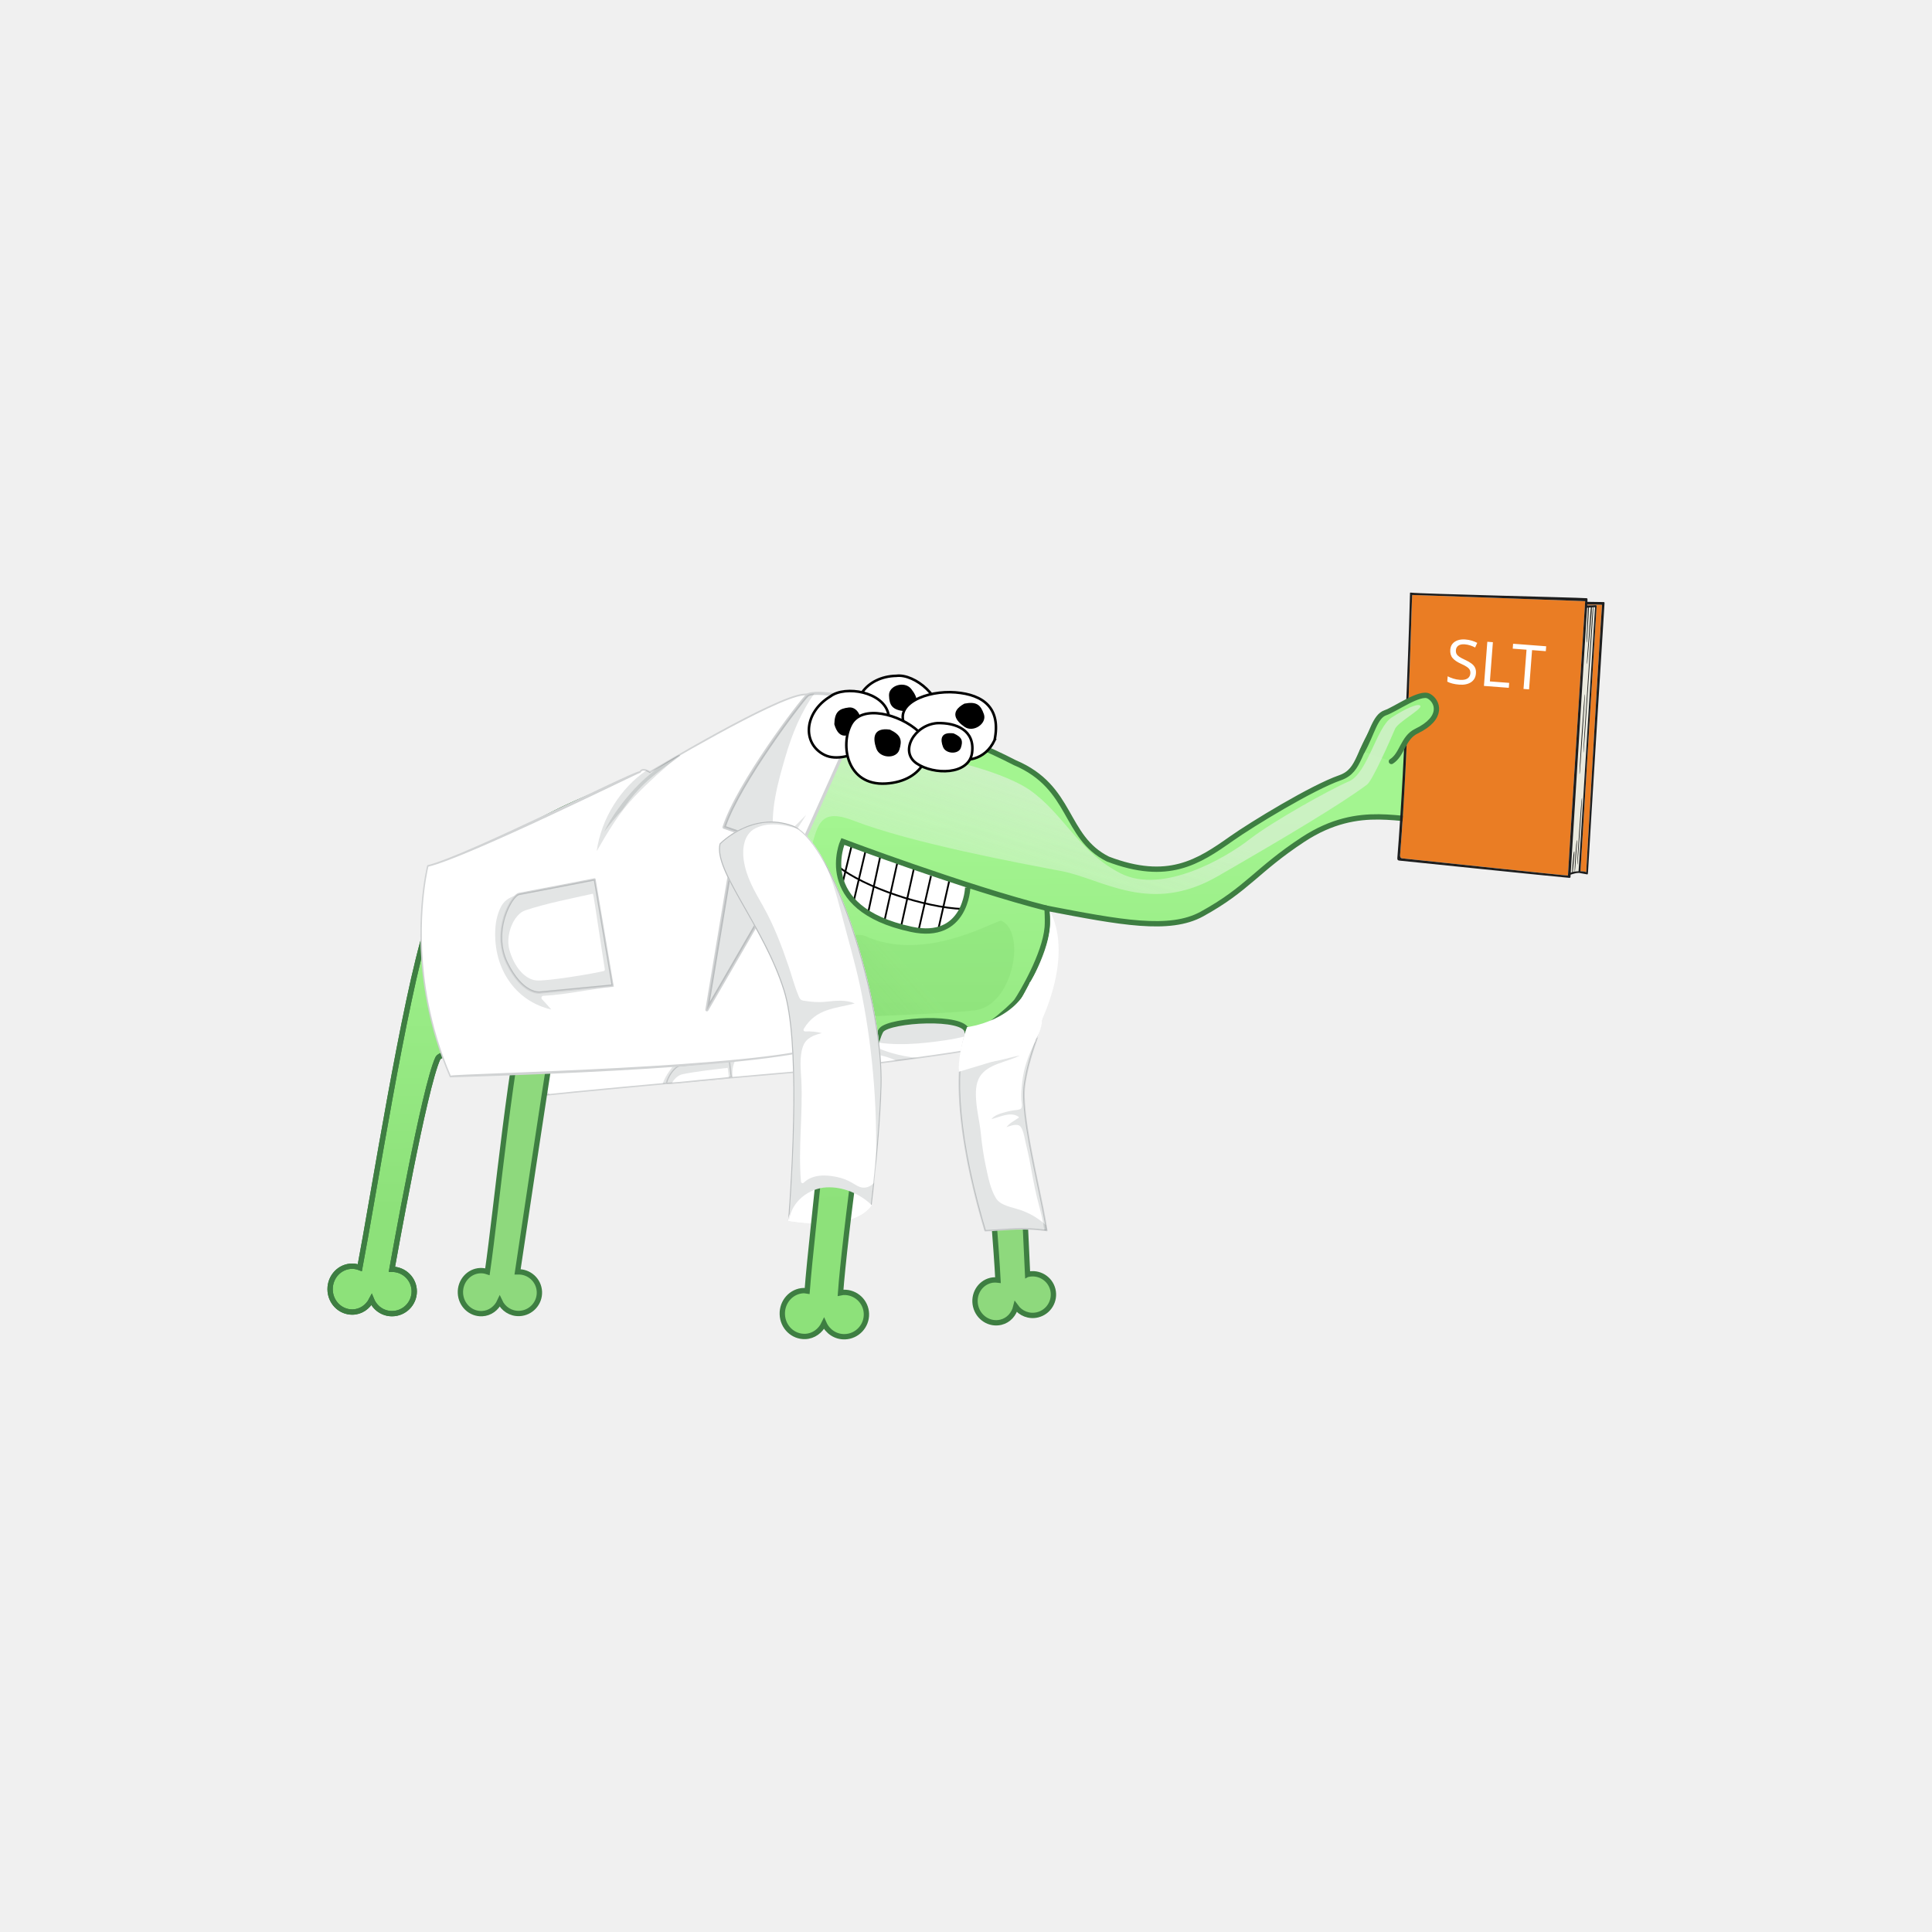
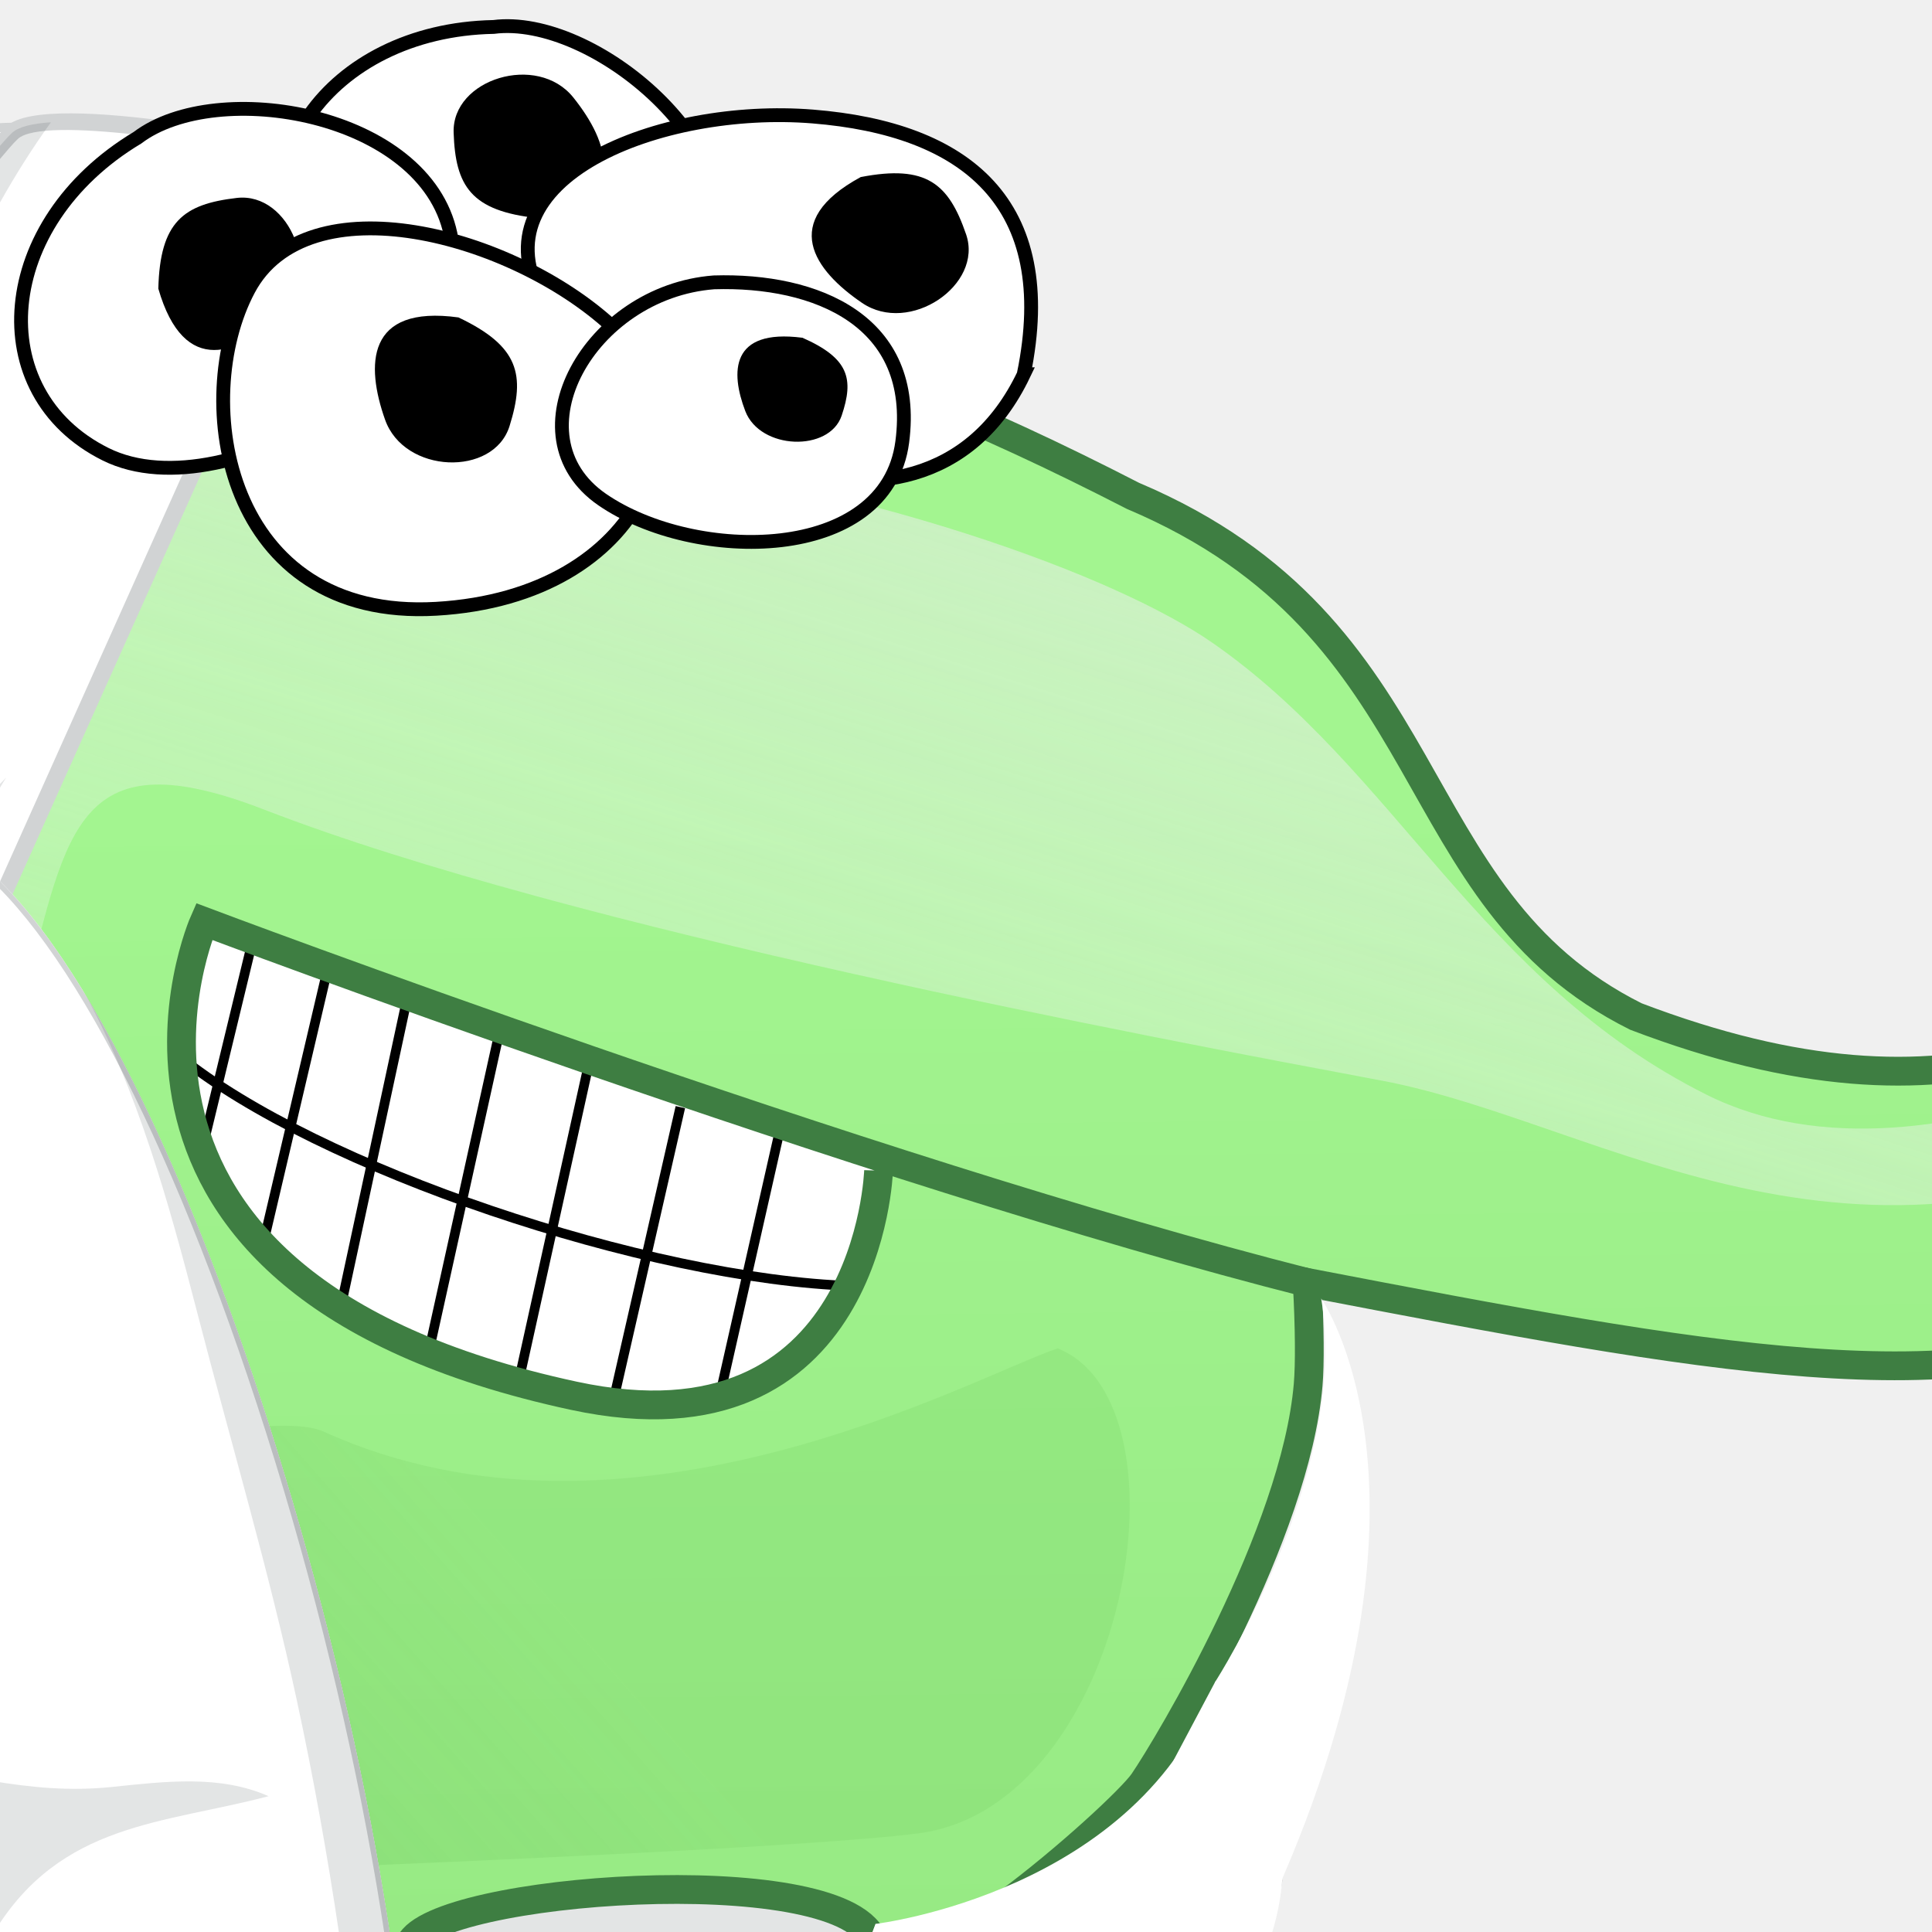
- <svg xmlns="http://www.w3.org/2000/svg" viewBox="0 0 1080 1080">
+ <svg xmlns="http://www.w3.org/2000/svg" viewBox="450 375 200 200">
  <defs>
    <style>
            .cls-1 {
            fill: #8ed97d;
            stroke-width: 2.98px;
            }

            .cls-1, .cls-2, .cls-3, .cls-4, .cls-5, .cls-6, .cls-7, .cls-8, .cls-9, .cls-10 {
            fill-rule: evenodd;
            }

            .cls-1, .cls-7, .cls-8, .cls-11 {
            stroke: #3e7e42;
            }

            .cls-12, .cls-2, .cls-13, .cls-9 {
            fill: #fff;
            }

            .cls-14 {
            fill: #eaeadf;
            }

            .cls-15, .cls-3, .cls-6 {
            isolation: isolate;
            }

            .cls-3 {
            fill: url(#linear-gradient-3);
            opacity: .85;
            }

            .cls-4 {
            fill: #54de61;
            }

            .cls-5 {
            fill: #86d973;
            }

            .cls-6 {
            fill: url(#linear-gradient-2);
            opacity: .53;
            }

            .cls-7 {
            fill: #9af286;
            stroke-linecap: round;
            }

            .cls-7, .cls-8, .cls-11 {
            stroke-width: 2.98px;
            }

            .cls-16 {
            fill: #ea7d24;
            }

            .cls-8 {
            fill: url(#linear-gradient);
            }

            .cls-11, .cls-17 {
            fill: none;
            }

            .cls-18 {
            mix-blend-mode: multiply;
            opacity: .6;
            }

            .cls-18, .cls-19 {
            fill: #d1d3d4;
            }

            .cls-17, .cls-9 {
            stroke: #000;
            }

            .cls-20 {
            fill: #1e1e1e;
            }

            .cls-13 {
            font-family: MonsalGothic-Heavy, MonsalGothic-Heavy;
            font-size: 34.66px;
            }

            .cls-9 {
            stroke-width: 1.43px;
            }

            .cls-21 {
            fill: #e9e9ea;
            }
        </style>
    <linearGradient id="linear-gradient" x1="503.28" y1="408.1" x2="501.16" y2="624.66" gradientTransform="translate(0 1082) scale(1 -1)" gradientUnits="userSpaceOnUse">
      <stop offset="0" stop-color="#8de17a" />
      <stop offset="1" stop-color="#a3f590" />
    </linearGradient>
    <linearGradient id="linear-gradient-2" x1="368.25" y1="490.51" x2="472.51" y2="582.3" gradientTransform="translate(0 1082) scale(1 -1)" gradientUnits="userSpaceOnUse">
      <stop offset="0" stop-color="#71bc60" />
      <stop offset="1" stop-color="#77ce64" stop-opacity=".42" />
    </linearGradient>
    <linearGradient id="linear-gradient-3" x1="530.87" y1="660.77" x2="499.54" y2="561.28" gradientTransform="translate(0 1082) scale(1 -1)" gradientUnits="userSpaceOnUse">
      <stop offset="0" stop-color="#d2f1cb" />
      <stop offset="1" stop-color="#cdf9c3" stop-opacity=".42" />
    </linearGradient>
  </defs>
  <g class="cls-15">
    <g id="Layer_1" data-name="Layer 1">
      <g>
        <path class="cls-12" d="M440.55,682.4s35.84,6.9,46.74-8.73l-.92-6.57s-7.53-1.47-7.72-1.6-10.15-3.06-10.91-3.38-6.26-.89-7.85-1.02-3.7-.51-5.36,.32-4.47,1.66-5.17,2.17-3.32,3-3.32,3l-4.02,10.09-1.46,5.73Z" />
        <g>
          <g>
            <g>
              <path class="cls-12" d="M569.1,563.59c-.45,1.14-.81,15.46-11.5,19.94-10.7,4.48-96.47,14.36-96.47,14.36,0,0-114.05,9.7-159.26,14.58,0,0-9.27-8.1-9.19-19.47l89.94-8.11,122.15-12.63,64.33-8.67Z" />
              <path class="cls-19" d="M292.29,592.95c.02-.18,.17-.32,.35-.34l89.95-8.11,122.14-12.63,64.32-8.67c.13-.02,.27,.04,.36,.15,.08,.1,.1,.25,.06,.38-.05,.12-.12,.62-.2,1.16-.53,3.73-2.16,15.08-11.52,19-10.63,4.45-93.07,13.98-96.58,14.38-1.15,.1-114.57,9.75-159.26,14.58-.1,.01-.21-.02-.3-.09-.09-.08-9.4-8.35-9.33-19.76,0-.01,0-.03,0-.04Zm276.32-28.91l-63.79,8.6-122.16,12.63-89.6,8.08c.11,10.16,7.86,17.71,8.94,18.71,44.81-4.83,157.96-14.46,159.1-14.56,.85-.1,85.83-9.92,96.35-14.33,8.96-3.75,10.53-14.78,11.05-18.4,.04-.3,.08-.54,.11-.73Z" />
            </g>
            <path class="cls-18" d="M307.28,611.89c-2.34-2.62-4.11-5.92-4.33-8.67-.12-1.41-.19-3.09,1.46-3.58,4.04-1.19,8.46-1.59,12.62-2.24,10.98-1.71,21.99-2.85,33.05-3.92,9.32-.9,18.66-2.4,28.04-1.76,.49,.04,.86,.63,.54,1.06-3.18,4.21-6.61,8.16-8.23,13.08,13.38-1.21,26.83-2.41,39.11-3.5-.43-4.22,.2-8.84,2.83-11.01,.8-.66,2.04-.66,3.01-.83,2.77-.49,5.54-.97,8.34-1.31,5.54-.67,11.11-1.09,16.68-1.45,12.24-.8,24.23-1.89,36.44-.13,7.97,1.15,16.79,1.56,24.08,5.33,3.84-.5,7.75-1.03,11.65-1.56-9.73-1.1-19.25-3.65-27.65-8.36-.72-.41-.11-1.38,.59-1.22,14.25,3.23,29.5,1.71,43.8-.43,13.8-2.07,26.87-6.79,39.04-13.5,.45-2.27,.59-3.95,.73-4.31l-64.33,8.67-122.15,12.63-89.94,8.11c-.08,11.36,9.19,19.47,9.19,19.47,1.71-.18,3.52-.38,5.42-.57Z" />
            <g>
              <g>
                <path class="cls-12" d="M391.05,604.03c5.96-.61,11.93-.97,17.86-1.84l-1.13-9.24s-25.16,2.6-28,2.85c-1.85,.16-6.04,4.39-7.37,9.84,6.24-.22,12.43-.97,18.64-1.61Z" />
                <path class="cls-19" d="M372.03,605.6s0-.03,0-.04c1.34-5.51,5.6-9.95,7.71-10.13,2.8-.25,27.74-2.82,27.99-2.85,.21-.02,.4,.13,.42,.34l1.13,9.24c.02,.21-.12,.4-.33,.43-3.99,.58-8.06,.95-12,1.3-1.96,.17-3.92,.35-5.88,.55-1.07,.11-2.14,.22-3.22,.34-5.05,.53-10.28,1.08-15.44,1.27-.12,0-.23-.05-.31-.14-.07-.08-.1-.19-.08-.29Zm35.41-12.22c-3.16,.33-25.01,2.58-27.63,2.81-1.59,.14-5.49,4.02-6.9,9.05,4.97-.2,10-.73,14.86-1.24,1.07-.12,2.15-.23,3.22-.34,1.96-.2,3.92-.37,5.89-.55,3.81-.34,7.74-.69,11.59-1.24l-1.04-8.49Z" />
              </g>
              <path class="cls-18" d="M375.61,605.48c1.28-2.45,3.53-4.49,5.97-4.99,7.83-1.61,17.27-2.59,25.2-3.57,.08-.01,.34,2.33,.67,5.47,.49-.06,.98-.14,1.47-.21l-1.13-9.24s-25.16,2.6-28,2.85c-1.85,.16-6.04,4.39-7.37,9.84,1.07-.04,2.14-.09,3.2-.16Z" />
            </g>
            <g>
              <g>
                <path class="cls-21" d="M383.88,593.33c-1.11-.06-1.96-1-1.9-2.11,.06-1.11,1-1.96,2.11-1.9,1.11,.06,1.96,1,1.9,2.11-.06,1.11-1,1.96-2.11,1.9Z" />
                <path class="cls-19" d="M381.6,591.04c.15-1.25,1.25-2.17,2.51-2.11,.64,.03,1.23,.32,1.65,.79,.43,.47,.65,1.09,.61,1.73-.06,1.33-1.21,2.34-2.52,2.27-1.32-.07-2.33-1.2-2.27-2.52,0-.05,0-.1,.01-.16Zm3.99,.47v-.11c.03-.43-.12-.85-.41-1.17-.29-.32-.69-.51-1.12-.53-.85-.04-1.6,.58-1.7,1.43v.11c-.06,.89,.63,1.66,1.53,1.7,.85,.05,1.6-.58,1.7-1.43Z" />
              </g>
              <path class="cls-12" d="M384.62,591.19c-.25-.01-.45-.23-.44-.48,.01-.25,.23-.45,.48-.44,.25,.01,.45,.23,.44,.48-.01,.26-.23,.45-.48,.44Z" />
            </g>
          </g>
          <path id="path7191" class="cls-1" d="M296.2,549.09c-10.41,38.01-18.59,126.67-23.73,161.81-1.26-.42-2.62-.67-4.02-.61-6.42,.28-11.36,5.92-11.07,12.56,.29,6.64,5.71,11.77,12.13,11.48,4.44-.2,8.05-3.01,9.84-6.89,1.92,4.17,6.17,7.02,11.04,6.8,6.42-.28,11.42-5.75,11.14-12.17-.28-6.42-5.74-11.37-12.16-11.09-.02,0-.03,0-.05,0,.8-5.72,16.69-111.33,18.6-121.94,1.98-10.94,.82-85.75-11.72-39.97Z" />
          <path id="path7191-2" data-name="path7191" class="cls-1" d="M549.73,552.24c-2.83,39.31,6.35,127.87,8.14,163.34-1.31-.16-2.7-.15-4.06,.18-6.24,1.52-10,8.01-8.42,14.47,1.58,6.46,7.89,10.43,14.13,8.91,4.32-1.05,7.31-4.52,8.32-8.67,2.69,3.72,7.42,5.69,12.15,4.53,6.24-1.52,10.09-7.85,8.56-14.1-1.52-6.24-7.84-10.04-14.08-8.51-.02,0-.03,0-.05,.01-.33-5.77-5.25-112.45-5.43-123.23-.19-11.12-15.84-84.28-19.26-36.93Z" />
          <path class="cls-12" d="M440.55,682.4s35.84,6.9,46.74-8.73l-.92-6.57s-7.53-1.47-7.72-1.6-10.15-3.06-10.91-3.38-6.26-.89-7.85-1.02-3.7-.51-5.36,.32-4.47,1.66-5.17,2.17-3.32,3-3.32,3l-4.02,10.09-1.46,5.73Z" />
          <path id="path1306" class="cls-8" d="M511.42,411.25c-141.76-.51-257.02,58.71-272.53,106.86-12.87,39.97-30.62,153.38-37.74,190.54-1.32-.5-2.75-.84-4.25-.84-6.85,0-12.37,5.76-12.37,12.85s5.53,12.79,12.37,12.79c4.74,0,8.71-2.83,10.8-6.87,1.85,4.53,6.24,7.76,11.43,7.76,6.85,0,12.43-5.58,12.43-12.43s-5.58-12.37-12.43-12.37c-.02,0-.03,0-.05,0,1.12-6.06,18.05-101.67,25.71-118,5.03-10.73,213.46-20.52,216.67-10.67,4.63,14.22-7.5,104.67-10.26,140.84-.65-.09-1.26-.28-1.94-.26-6.84,.23-12.19,6.19-11.95,13.27,.23,7.08,5.95,12.6,12.79,12.37,4.73-.16,8.58-3.13,10.54-7.24,2,4.47,6.5,7.56,11.69,7.39,6.84-.23,12.23-6,12.01-12.85-.23-6.84-5.95-12.18-12.79-11.95-.59,.02-1.12,.21-1.68,.31,1.95-27.77,15.67-138.84,22.93-147.07,4.96-5.62,46.45-8.16,47.76,.83,1.15,7.89,25.55-13.71,27.82-17.05,2.62-3.85,15.73-25.7,17.04-41.11,.18-2.13,.16-5.96-.1-10.59,40.95,7.86,68.45,13.13,86.54,3.19,25.61-14.07,30.43-24.48,56.5-41.62,32.46-21.35,56.82-8.55,72.37-11.74,15.55-3.19,8.36-23.98,17.75-39.86,10.19-17.24-36.04-29.39-46.65-15.8-13.2,16.92-10.84,28.71-22.73,32.84-15.6,5.42-49.47,26.1-60.55,33.92-18.77,13.25-35.61,24.33-69.2,11.54-24.84-12.39-19.49-40.12-52.07-53.9-15.81-8.13-31.11-14.54-43.41-16.67-.64-.15-1.29-.24-1.94-.37-.76-.11-1.52-.19-2.25-.26-2.88-.47-5.13,2.32-8.25,2.2Z" />
          <path id="path9395" class="cls-2" d="M470.52,470.77c-8.59,29.75,14.87,39,14.87,39,0,0,9.25,5.95,16.53,7.93,7.27,1.98,36.61,10.41,39-22.15-11.16-3.14-70.4-24.79-70.4-24.79Z" />
          <path id="path10849" class="cls-17" d="M530.67,492.26l-6.28,27.76" />
          <path id="path10851" class="cls-17" d="M520.43,489.61l-6.94,30.41" />
          <path id="path10853" class="cls-17" d="M510.84,485.65l-6.94,31.4" />
          <path id="path10855" class="cls-17" d="M501.59,482.34l-6.94,31.4,6.94-31.4Z" />
          <path id="path10857" class="cls-17" d="M492,479.04l-6.61,30.74" />
          <path id="path10859" class="cls-17" d="M483.74,476.06l-6.28,26.77" />
          <path id="path10861" class="cls-17" d="M476.14,472.43l-4.96,20.49" />
          <path id="path10863" class="cls-17" d="M538.28,508.12c-21.15-.66-55.53-12.23-69.74-23.8" />
          <path id="path1334" class="cls-11" d="M585.61,507.85c-46.05-11.66-114.48-37.45-114.48-37.45,0,0-16.54,37.29,38.28,49.09,30.62,6.59,31.54-23.31,31.54-23.31" />
          <path id="path1319" class="cls-7" d="M809.29,435.7c15.93,2.06,20.65-15.86,15.15-24.36-5.01-7.75-22.21-16.17-26.59-5.49-3.28,8.01,5.39,12.55,12.63,11.81" />
          <path id="path1317" class="cls-7" d="M803.22,445.14c-6.5-3.4-15.55-2.68-11.49-13.87,3.01-8.27,12.9-1.92,26.17,7.15,13.26,9.07-.49,20.3-16.6,18.91" />
          <path id="path15231" class="cls-4" d="M400.94,466.21s33.07-5.39,30.28-24.27c-2.35-15.87-26.17-12.33-38.14-9.32,.76,9.62,2.04,14.91-8.96,19.54,11.06-.23,13.6,3.06,16.82,14.04Z" />
          <path id="path15959" class="cls-4" d="M404.58,503.81s33.51-.5,33.5-19.59c0-16.04-24.08-16.02-36.37-14.79-.65,9.63-.16,15.05-11.72,18.02,10.98,1.39,13.01,5.02,14.59,16.35Z" />
          <path id="path15961" class="cls-4" d="M404.85,542.86s33.44,2.1,34.92-16.93c1.24-15.99-22.77-17.84-35.12-17.56-1.4,9.55-1.32,15-13.08,17.06,10.84,2.24,12.58,6.01,13.27,17.43Z" />
          <path id="path15963" class="cls-4" d="M403.74,546.98c-2.02,9.44-2.29,14.91-14.16,16.2,9.06,2.5,11.4,5.94,11.9,13.84,10.86-.16,20.76-.15,29.36,.05,3.5-2.25,6.08-5.55,6.76-10.28,2.29-15.88-21.53-19.29-33.87-19.82Z" />
          <path id="path15965" class="cls-4" d="M386.44,426.7c-14.27,3.69-27.86,7.92-40.53,12.58,7.54,1.59,9.55,5.22,10.91,14.47,0,0,33.14-.96,33.14-18.93,0-3.51-1.39-6.11-3.51-8.13Z" />
          <path id="path15967" class="cls-4" d="M363.83,488.36s33.11-.85,33.16-18.82c.04-15.11-23.76-14.81-35.91-13.51-.67,9.08-.19,14.18-11.63,17.1,10.85,1.19,12.84,4.58,14.37,15.23Z" />
          <path id="path15971" class="cls-4" d="M366.93,525.61s33.11-.85,33.16-18.82c.04-15.11-23.76-14.81-35.91-13.51-.67,9.08-.19,14.18-11.63,17.1,10.85,1.19,12.84,4.58,14.37,15.23Z" />
          <path id="path15973" class="cls-4" d="M367.17,560.98s33.07,1.88,34.6-16.03c1.28-15.05-22.46-16.72-34.67-16.42-1.42,8.99-1.36,14.11-12.99,16.09,10.71,2.07,12.42,5.62,13.07,16.36Z" />
          <path id="path15975" class="cls-4" d="M364.52,564.23c-1.08,6.86-1.43,11.43-6.66,14.1,14.18-.65,27.86-1.08,40.85-1.31-2.66-11.59-23.07-13.06-34.19-12.79Z" />
          <path id="path15977" class="cls-4" d="M325.96,477.39s32.83-4.43,30.93-22.31c-1.6-15.02-24.06-9.65-35.99-7.04,.32,9.1,.18,11.62-10.87,15.77,10.91,0,13.26,3.16,15.94,13.58Z" />
          <path id="path15979" class="cls-4" d="M329.58,512.05s32.83-4.43,30.93-22.31c-1.6-15.02-25.23-12.15-37.16-9.54,.32,9.1,1.34,14.11-9.7,18.26,10.91,0,13.26,3.16,15.94,13.58Z" />
          <path id="path15981" class="cls-4" d="M328.9,545.01s33.12,.05,33.66-17.91c.45-15.1-23.35-15.46-35.52-14.49-.92,9.05-.58,14.17-12.09,16.78,10.81,1.48,12.71,4.93,13.95,15.61Z" />
          <path id="path15983" class="cls-4" d="M327.41,579.04s33.06,2.06,34.68-15.84c1.36-15.04-22.37-16.84-34.58-16.61-1.47,8.98-1.44,14.1-13.08,16.02,10.7,2.13,12.39,5.69,12.98,16.43Z" />
          <path id="path15987" class="cls-4" d="M294.16,501.12s30.58-6.82,27.31-23.62c-2.75-14.12-24.78-9.52-35.82-6.09,1.05,8.6,2.43,13.28-7.64,18.1,10.29-.87,12.76,1.94,16.15,11.61Z" />
          <path id="path15989" class="cls-4" d="M294.64,533.07s31.1-3.8,29.48-20.84c-1.36-14.32-23.74-11.89-35.05-9.55,.21,8.66,1.13,13.45-9.37,17.26,10.32,.14,12.51,3.18,14.94,13.13Z" />
          <path id="path15991" class="cls-4" d="M293.5,564.06s31.29-1.56,30.9-18.67c-.33-14.38-22.82-13.56-34.28-12.04-.42,8.66,.16,13.5-10.58,16.55,10.28,.88,12.25,4.06,13.96,14.17Z" />
          <path id="path15995" class="cls-4" d="M292.11,565.39c-1.24,8.58-1.13,13.46-12.11,15.47,3.22,.59,5.38,1.4,7.13,2.46,11.45-1.17,24.19-2.18,37.91-3.09,.53-13.91-21.51-15.25-32.93-14.84Z" />
          <path id="path15997" class="cls-4" d="M259.8,521.42s30.23-4.55,28.09-20.44c-1.8-13.36-23.56-10.37-34.53-7.82,.49,8.1,1.55,12.55-8.57,16.46,10.08-.2,12.32,2.57,15.02,11.81Z" />
          <path id="path15999" class="cls-4" d="M258.87,551.23s30.53-1.6,29.94-17.62c-.5-13.47-22.45-12.61-33.61-11.14-.3,8.11,.32,12.65-10.13,15.55,10.05,.78,12.01,3.76,13.8,13.21Z" />
          <path id="path16003" class="cls-4" d="M259.39,582.26s30.53-1.6,29.94-17.62c-.5-13.47-22.45-12.61-33.61-11.14-.3,8.11,.32,12.65-10.13,15.55,10.05,.78,12.01,3.76,13.8,13.21Z" />
          <path id="path16013" class="cls-4" d="M386.44,426.7c-14.27,3.69-27.86,7.92-40.53,12.58,7.54,1.59,9.55,5.22,10.91,14.47,0,0,33.14-.96,33.14-18.93,0-3.51-1.39-6.11-3.51-8.13Z" />
          <path id="path16018" class="cls-4" d="M292.11,565.39c-1.24,8.58-1.13,13.46-12.11,15.47,3.22,.59,5.38,1.4,7.13,2.46,11.45-1.17,24.19-2.18,37.91-3.09,.53-13.91-21.51-15.25-32.93-14.84Z" />
          <path id="path16023" class="cls-4" d="M364.52,564.23c-1.08,6.86-1.43,11.43-6.66,14.1,14.18-.65,27.86-1.08,40.85-1.31-2.66-11.59-23.07-13.06-34.19-12.79Z" />
          <path id="path16026" class="cls-11" d="M523.86,409.67c-.64-.15-1.29-.24-1.94-.37-.76-.11-1.52-.19-2.25-.26-2.88-.47-5.13,2.32-8.25,2.2-141.76-.51-257.02,58.71-272.53,106.86-12.87,39.97-30.62,153.38-37.74,190.54-1.32-.5-2.75-.84-4.25-.84-6.85,0-12.37,5.76-12.37,12.85s5.53,12.79,12.37,12.79c4.74,0,8.71-2.83,10.8-6.87,1.85,4.53,6.24,7.76,11.43,7.76,6.85,0,12.43-5.58,12.43-12.43s-5.58-12.37-12.43-12.37c-.02,0-.03,0-.05,0,1.12-6.06,18.05-101.67,25.71-118,5.03-10.73,213.46-20.52,216.67-10.67" />
          <path id="path7245" class="cls-6" d="M559.49,514.58c14.34,5.74,7.17,47.33-14.34,50.2-21.51,2.87-166.37,7.17-192.18,8.61-25.82,1.43-94.66,10.04-94.66,10.04,0,0-10.04-8.61-11.47-17.21-1.43-8.61,94.66-24.38,129.08-25.82,34.42-1.43,98.15-21.49,107.56-17.21,31.55,14.34,67.41-5.74,76.01-8.61Z" />
          <path id="path8715" class="cls-5" d="M817.92,419.48c-4.99,.18-7.76-.55-8.69,2.59-.92,3.14,2.4,9.06,4.44,9.61,2.03,.55,8.13-3.51,8.5-6.28,.37-2.77-1.29-4.81-4.25-5.91Z" />
          <path id="path8717" class="cls-5" d="M815.52,441.29c-3.7-2.22-11.09-3.14-12.2-1.66-1.11,1.48,4.81,2.4,3.51,5.36-1.29,2.96-3.88,2.59-4.81,3.88-.92,1.29-2.59,3.51-.74,4.81s14.97-1.11,16.08-2.96c1.11-1.85,4.62-6.28-1.85-9.43Z" />
          <g>
            <path class="cls-16" d="M895.54,338.21c-1.02,12.54-7.35,122.44-8.84,149.23,0,.19-.6-.11-.77-.16-.83-.24-1.37-.13-2.46-.26l9.04-148.26c.02-.26-.19-.48-.44-.48v-.33c1.03,.01,1.99,.04,2.62,.09,.17,.01,.86,0,.85,.16Z" />
            <path class="cls-16" d="M892.07,337.95v.33s-.03,0-.04,0c-.88,.06-2.77,.18-4.78,.16l.03-.53c.73,.03,2.87,.02,4.78,.04Z" />
            <path class="cls-14" d="M891.4,339.39c.12-.02,.22,.07,.22,.19-.49,6.86-9.02,147.32-9.22,147.45-.15,.1-2.48-.16-4.36,.83l9.14-148.1c1.35-.28,3.17-.19,4.23-.37Z" />
            <path class="cls-16" d="M886.13,336.05c.05,0-9.66,151.75-9.62,153.39-.21,.17-92.66-9.61-92.66-9.61-.9-.08-1.25-.81-1.2-1.71,4.66-57.85,6.45-145.1,6.8-145.52,.1-.12,96.67,3.45,96.67,3.45Z" />
            <g>
              <path class="cls-20" d="M896.48,336.56c-1.82-.01-7.91-.07-9.08-.13,0,0-.01-.89,.01-1.59,0-.23-.17-.42-.4-.44-6.77-.46-92.68-2.39-98.55-3.14-.14-.02-.26,.09-.26,.22-.09,5.5-2.54,91.81-7.07,148.07-.08,1.42,.47,1.49,1.89,1.61,0,0,87.27,9.01,94.36,9.58,.26,.02,.49-.17,.52-.43,.06-.58,.1-1.39,.1-1.39,1.9-.56,2.89-.92,4.68-.96,.03,0,4.61,.84,4.63,.84,.28,0,.35-.34,.39-1.04,1.47-26.42,8.71-142.07,9.25-150.7,.02-.28-.2-.51-.48-.52Zm-19.97,152.88c-.21,.17-92.66-9.61-92.66-9.61-.9-.08-1.25-.81-1.2-1.71,4.66-57.85,6.45-145.1,6.8-145.52,.1-.12,96.67,3.45,96.67,3.45,.05,0-9.66,151.75-9.62,153.39Zm5.89-2.41c-.09,.06-.98,0-2.08,.15,.19,0,.41-3.92,.74-8.75,.33-4.84,.63-8.76,.44-8.77-.19-.01-.53,3.9-.85,8.74-.33,4.83-.51,8.76-.33,8.78-.35,.05-.72,.12-1.1,.23,.13-1.05,.27-2.81,.45-4.97,.29-3.59,.58-6.5,.34-6.52-.24-.02-.58,2.88-.87,6.48-.2,2.43-.29,4.09-.27,5.09-.03,.02-.06,.04-.09,.07-.25,.09-.49,.19-.73,.32l9.14-148.1c.17-.04,.36-.07,.54-.09-.18,1.62-.24,5.78-.47,9.65-.33,5.44-.51,9.85-.33,9.86,.19,.01,.41-4.4,.74-9.83,.29-4.91,.57-8.98,.48-9.73,.39-.04,.79-.06,1.18-.08-.28,2.31-.64,9.53-1.18,16.18-.71,8.53-1.2,15.46-1.02,15.47,.19,.02,.72-6.91,1.43-15.44,.64-7.69,1.33-14.88,1.32-16.23,.19,0,.38-.02,.56-.03-.42,4.26-1.49,21.43-2.79,40.64-1.52,22.45-2.68,40.65-2.49,40.67,.19,.01,1.38-18.19,2.9-40.64,1.52-22.45,2.79-40.65,2.61-40.66,0,0-.01-.01-.02-.02,.28-.02,.54-.04,.76-.08,.12-.02,.22,.07,.22,.19-.49,6.86-9.02,147.32-9.22,147.45Zm4.31,.41c0,.19-.6-.11-.77-.16-.83-.24-1.37-.13-2.46-.26l9.04-148.26c.02-.26-.19-.48-.44-.48-.01,0-.02,0-.03,0-.88,.06-2.77,.18-4.78,.16l.03-.53c.73,.03,2.87,.02,4.78,.04,1.03,.01,1.99,.04,2.62,.09,.17,.01,.86,0,.85,.16-1.02,12.54-7.35,122.44-8.84,149.23Z" />
              <path class="cls-20" d="M885.94,388.11c-.19-.01-.92,9.99-1.74,22.32-.82,12.34-1.4,22.35-1.21,22.36,.19,.01,.81-9.99,1.63-22.33,.82-12.34,1.52-22.34,1.33-22.35Z" />
              <path class="cls-20" d="M884.32,446.12c-.19-.01-.84,8.31-1.54,18.58-.71,10.27-1.2,18.61-1.02,18.62,.19,.01,.72-8.32,1.43-18.59,.71-10.27,1.32-18.6,1.13-18.61Z" />
            </g>
          </g>
          <path id="path1315" class="cls-7" d="M761.51,419.89c5.44-9.67,7.04-19.44,12.94-21.46,5.69-1.96,19.33-11.92,24.22-9.29,4.9,2.63,8.81,12.04-6.93,19.61-7.51,3.61-7.83,13.13-13.93,16.91" />
          <path id="path1387" class="cls-3" d="M256.51,495.63c-19.02,32.19-11.7,30.73,4.39,26.34,16.09-4.39,131.68-29.26,147.77-24.87,16.09,4.39,39.5-1.46,43.89-19.02,4.39-17.56,5.59-26.71,24.84-19.25,31.73,12.3,92.2,23.64,115.61,28.03,23.41,4.39,49.75,24.87,87.79,2.93,38.04-21.95,68.92-40.35,83.4-51.21,2.93-2.19,12.5-23.75,15.65-31.16,1.58-3.7,14.91-10.87,14.17-12.76s-8.41,1.36-16.3,6.59c-8.15,5.4-13.36,31.13-23.61,35.51s-42.59,22.3-55.76,32.54c-13.17,10.24-48.28,30.73-71.69,19.02-23.41-11.7-32.19-33.65-51.21-46.82-19.02-13.17-100.95-39.5-198.98-7.32-98.03,32.19-102.42,43.89-119.97,61.45Z" />
          <text class="cls-13" transform="translate(807.21 381.72) rotate(4.38)">
            <tspan x="0" y="0">SLT</tspan>
          </text>
          <g>
            <g>
              <path class="cls-12" d="M475.99,401.25s-10.7-14.5-26.93-12.97c-16.22,1.53-85.81,43.36-85.81,43.36,0,0-4.06-2.93-5.43-.11,0,0-96.77,47.24-118.68,52.54,0,0-14.28,55.43,12.62,117.72,0,0,174.62-4,208.69-17.09,34.07-13.09-27.75-104.74-27.75-104.74l35.54-53.4,7.75-25.3Z" />
              <path class="cls-19" d="M238.62,560.29h0c-8.21-43.03,.06-76.03,.14-76.35,.04-.16,.16-.28,.3-.32,21.27-5.15,113.01-51.82,118.52-52.52,.34-.59,.81-.98,1.41-1.15,1.6-.47,3.63,.74,4.27,1.16,4.89-2.93,69.92-41.79,85.76-43.29,16.24-1.54,27.15,12.98,27.27,13.13,.09,.12,.12,.29,.07,.44l-7.74,25.31s-.03,.09-.06,.13l-35.54,53.4s-.07,.09-.11,.12c-.7,.47,61.39,91.83,27.67,104.78-33.7,12.95-208.07,16.94-208.73,17.11-.18,.05-.36-.06-.45-.24-5.74-13.29-10.04-27.32-12.78-41.7Zm.84-75.83c-.76,3.18-7.85,34.87-.07,75.64h0c2.71,14.19,6.94,28.04,12.58,41.17,4.93-1.24,175.86-4.52,208.34-17,33.18-12.74-30.43-102.95-27.89-104.65l35.46-53.27,7.65-24.98c-1.34-1.7-11.63-14.02-26.44-12.62-15.96,1.51-84.96,42.89-85.66,43.31-.12,.08-.28,.07-.4-.02-.02-.02-2.31-1.64-3.85-1.19-.45,.13-.79,.43-1.02,.91-.06,.13-.17,.22-.3,.23-1.2,.16-96.14,47.19-118.4,52.48Z" />
            </g>
            <path class="cls-18" d="M303.64,556.67c13.3-.66,26.35-3.87,39.6-5.06-3.17-10.18-7.83-19.95-9.89-30.53-.95-4.85-1.48-9.73-1.9-14.67-.24-2.77-.44-5.55-.76-8.32-.64-5.5-1.34-5.15-5.78-3.93-.36,.1-.66-.04-.87-.26-9.52,2.57-19.28,3.31-28.94,5.16-5.4,1.04-11.89,1.82-15.01,7.75-2.29,4.35-3.21,9.43-3.29,14.47-.37,22.29,12.89,38.84,31.34,43.02-1.64-2-3.42-3.83-5.16-5.72-.63-.69-.18-1.87,.66-1.91Z" />
            <path class="cls-18" d="M361.4,430.65c-14.15,9.6-25.25,26.57-27.85,45.19,6.3-10.97,12.7-21.69,21.26-30.62,8.06-8.41,16.68-16.03,25.54-23.3-.57,.22-1.14,.44-1.7,.68-5.49,3.17-9.92,5.78-12.6,7.37-.6,.51-1.19,1.03-1.76,1.57-.31,.3-.67,.24-.93,.03-.07,.04-.11,.06-.11,.06,0,0-.83-.59-1.85-.99Z" />
            <g>
              <g>
                <path class="cls-12" d="M484.46,391.53s-29.16-6.49-33.18-2.81c-4.03,3.68-38.81,49.76-46.54,73.72l29.2,10.07-25.85,14.28-12.91,77.7,51.93-89.67,37.36-83.3Z" />
                <path class="cls-19" d="M394.38,564.87c-.07-.15-.09-.34-.07-.51l12.92-77.7c.04-.27,.21-.51,.45-.64l24.09-13.31-27.32-9.43c-.45-.15-.69-.65-.54-1.11,7.96-24.69,43.14-70.79,46.78-74.11,4.24-3.88,30.93,1.92,33.96,2.6,.25,.06,.47,.23,.59,.47,.1,.19,.12,.51,0,.76l-37.35,83.29-51.97,89.75c-.22,.37-.66,.53-1.05,.39-.23-.08-.41-.25-.5-.46Zm14.5-77.5l-12.05,72.53,49.53-85.53,36.86-82.21c-11.19-2.42-28.75-5.17-31.36-2.79-3.45,3.15-37.8,48.46-46.01,72.5l28.39,9.8c.33,.11,.56,.41,.58,.77,.03,.35-.15,.69-.45,.86l-25.48,14.07Z" />
              </g>
              <path class="cls-18" d="M395.18,564.5l28.56-49.33c2.92-12.52,3.59-24.56,10.87-35.74,5.21-8.01,11.1-15.7,16.02-23.93-4.9,5.11-10.02,10.16-15.75,13.76-.84,.53-2.08-.04-2.24-1.01-2.41-14.64,2.28-31.04,6.37-45.08,3.69-12.66,8.63-24.89,16.26-35.51-1.88,.12-3.31,.45-4,1.07-4.03,3.68-38.81,49.76-46.54,73.72l29.2,10.07-25.85,14.28-12.91,77.7Z" />
            </g>
            <g>
              <g>
                <path class="cls-12" d="M332.42,491.58l10.02,59.33-40.72,3.93s-9.52,1.29-18.28-16.46c-8.76-17.76,2.48-37.91,6.75-38.66,4.28-.75,42.23-8.13,42.23-8.13Z" />
                <path class="cls-19" d="M280.24,530.54c-1.96-10.29,1.17-20.32,4.75-26.29,1.8-2.98,3.7-4.91,5.12-5.15,4.22-.74,41.84-8.05,42.22-8.13,.3-.05,.54,.16,.63,.5l10.02,59.33c.03,.17,0,.36-.1,.5-.09,.14-.24,.23-.39,.25l-40.72,3.93c-.39,.05-9.97,1.13-18.81-16.78-1.26-2.56-2.17-5.3-2.72-8.14Zm51.74-38.23c-4.61,.9-37.75,7.34-41.71,8.04-.82,.14-2.46,1.44-4.37,4.62-3.45,5.75-6.47,15.41-4.58,25.31,.52,2.72,1.39,5.34,2.6,7.79,8.48,17.2,17.65,16.17,17.74,16.15l40.13-3.87-9.8-58.04Z" />
              </g>
              <path class="cls-18" d="M332.42,491.58s-37.95,7.39-42.23,8.13c-4.27,.75-15.51,20.9-6.75,38.66,8.76,17.76,18.28,16.46,18.28,16.46l40.72-3.93-10.02-59.33Zm-32.73,56.49c-6.44-.77-12.29-7.64-14.92-17.05-2.37-8.49,2.45-19.99,8.85-22.12,11.69-3.89,25.93-6.67,37.85-9.32,.32-.07,5.48,35.66,6.62,42.21,.08,.47-.13,.9-.45,.98-5.92,1.55-32.73,5.92-37.96,5.29Z" />
            </g>
            <g>
              <g>
                <path class="cls-12" d="M440.55,682.4c.14-1.33,.42-2.63,.83-3.88-.08,1.22-.17,2.38-.25,3.49,0,0,.01,0,.02,0,1.31-10.36,11.03-17.82,20.98-18.28,8.98-.41,18.16,3.41,24.68,9.49,.17,.14,.33,.29,.48,.44,.03-.24,.06-.46,.08-.7,.04-.28,.08-.56,.11-.84,.02-.2,.05-.4,.06-.6,.12-.95,.22-1.9,.33-2.86,.02-.18,.05-.38,.07-.57,.11-1.05,.24-2.1,.36-3.18,.11-.98,.22-1.98,.33-2.99,.02-.26,.05-.51,.07-.78h0c1.79-16.7,3.51-36.22,4.06-53.81,1.37-43.72-23.58-127.37-45.77-143.71-.33-.24-.65-.47-.98-.69-.16-.1-.33-.21-.49-.31-.82-.49-1.63-.9-2.44-1.2-23.04-8.49-40.82,10.16-40.82,10.16-3.88,15.2,24.42,46.01,35.79,82.24,8.85,28.21,4.74,98.73,2.48,128.58Z" />
                <path class="cls-19" d="M440.55,682.4c.14-1.33,.42-2.63,.83-3.88,2.25-31.28,5.74-97.73-2.79-124.91-5.27-16.79-14.06-32.23-21.81-45.85-8.09-14.22-15.08-26.49-14.25-34.5,.05-.48,.13-.96,.23-1.41,1.55-1.54,18.63-17.82,40.13-9.89,.72,.26,1.44,.62,2.18,1.06,9.92,5.83,21.53,26.88,31.54,57.4,10.18,31.01,16.3,65.13,15.63,86.94-.43,13.75-1.62,30.14-3.53,48.71-.19,1.86-.39,3.74-.6,5.65-.38,3.56-.79,7.17-1.22,10.81-.02,.24-.06,.47-.08,.71,.17,.14,.33,.29,.48,.44,.03-.23,.06-.46,.09-.7,.03-.28,.06-.56,.1-.84,.02-.2,.05-.4,.06-.6,.12-.95,.22-1.9,.33-2.86,.02-.18,.05-.38,.07-.57,.11-1.05,.24-2.1,.36-3.18,.11-.98,.22-1.98,.33-2.99,.03-.26,.05-.52,.08-.78,1.79-16.69,3.51-36.21,4.06-53.81,1.37-43.72-23.58-127.37-45.77-143.71-.33-.24-.65-.47-.98-.69-.16-.1-.33-.21-.49-.31-.82-.49-1.63-.9-2.44-1.2-23.04-8.49-40.82,10.16-40.82,10.16-3.88,15.2,24.42,46.01,35.79,82.24,8.85,28.21,4.74,98.73,2.48,128.58Z" />
              </g>
              <path class="cls-18" d="M488.01,599.64c-1.49-16.4-3.84-32.66-7.28-48.61-2.92-13.57-6.86-26.79-10.32-40.18-2.88-11.15-6.19-23.1-11.74-33.2,18.4,30.16,35.24,93.55,34.11,129.68-.47,14.77-1.75,30.89-3.21,45.57,.57-17.85,.05-35.66-1.56-53.25Z" />
              <path class="cls-18" d="M440.55,682.4c.14-1.33,.42-2.63,.83-3.88-.08,1.22-.17,2.38-.25,3.49,0,0,.01,0,.02,0,1.31-10.36,11.03-17.82,20.98-18.28,8.98-.41,18.16,3.41,24.68,9.49,.17,.14,.33,.29,.48,.44,.03-.23,.06-.46,.09-.7,.03-.28,.06-.56,.1-.84,.02-.2,.05-.4,.06-.6,.12-.95,.22-1.9,.33-2.86,.02-.18,.05-.38,.07-.57,.11-1.05,.24-2.1,.36-3.18,.11-.98,.22-1.98,.33-2.99,.03-.26,.05-.52,.08-.78h0c-.19,.21-.39,.4-.6,.57-1.84,1.63-4.03,2.57-6.56,2.05-1.79-.36-3.41-1.5-4.94-2.4-2.95-1.73-5.56-2.76-8.95-3.46-5.92-1.23-13.41-1.59-18.4,3.27-.56,.54-1.45,.09-1.51-.58-1.62-18.77,1.1-37.79,.21-56.58-.28-5.92-1.24-13.36,.98-19.22,1.77-4.71,6.15-6.22,10.5-7.28-2.97-.74-6.04-1.08-9.22-.94-.88,.04-1.32-.75-.83-1.56,6.95-11.37,17.52-11.19,28.41-14.07-5.04-2.22-10.58-1.54-16.26-.95-4.35,.44-8.26,.06-12.49-.64-1.73-.28-2.11-1.36-2.75-2.91-2.19-5.24-3.56-10.64-5.39-16.05-3.97-11.71-8.36-23.24-14.37-33.89-4.72-8.36-9.36-15.9-10.81-25.85-.89-6.1,.07-14.35,6.49-17.59,6.34-3.2,13.28-2.43,19.64-.91,1.02,.25,2.1,.54,3.2,.87,.63,.18,1.28,.39,1.94,.6-.33-.24-.65-.47-.98-.69-.16-.1-.33-.21-.49-.31-.82-.49-1.63-.9-2.44-1.2-23.04-8.49-40.82,10.16-40.82,10.16-3.88,15.2,24.42,46.01,35.79,82.24,8.85,28.21,4.74,98.73,2.48,128.58Z" />
            </g>
            <path class="cls-18" d="M348.04,452.54c2.65-3.77,5.44-7.41,8.55-10.79,7.19-7.8,15.32-13.2,23.67-19.11,.26-.18-.5-.66-.71-.55-9.14,4.82-17.21,10.71-24.59,18.59-6.4,6.83-12.9,15.38-17.24,24.29,3.27-4.32,6.69-8.5,10.32-12.43Z" />
          </g>
          <g>
            <path id="path7197" class="cls-9" d="M501.1,377.79c-17.19,.33-27.1,14.87-19.17,26.77,7.93,11.9,38.34,10.25,42.31-1.98,3.97-12.23-12.89-26.11-23.14-24.79Z" />
            <path id="path7933" class="cls-10" d="M505.66,397.58c9.48-1.91,7.41-7.84,3.69-12.49-3.73-4.65-12.57-1.91-12.39,3.63,.18,5.54,1.79,8.13,8.7,8.86Z" />
            <path id="path1323" class="cls-9" d="M555.98,413.74c3.64-17.79-6.07-25.41-21.85-26.68-15.78-1.27-35.21,6.35-27.92,19.06,7.28,12.7,38.85,30.49,49.78,7.62Z" />
            <path id="path7199" class="cls-9" d="M464.23,389.26c-14.74,8.84-16.1,26.39-3.3,32.76,12.8,6.37,38.35-10.2,35.71-22.78-2.65-12.58-24.18-16.23-32.41-9.98Z" />
            <path id="path7935" class="cls-10" d="M466.39,404.88c2.68,9.3,8.42,6.75,12.75,2.66,4.33-4.09,.88-12.69-4.63-12.05s-7.95,2.45-8.12,9.39Z" />
            <path id="path1321" class="cls-9" d="M513.37,408.8c-10.32-9.53-31.57-15.25-37.64-3.81-6.07,11.43-2.43,34.3,19.43,33.03s28.53-19.69,18.21-29.22Z" />
            <path id="path7195" class="cls-9" d="M523.9,404.23c-12.89,.99-21.15,15.87-11.57,22.48,9.59,6.61,29.42,6.61,31.07-5.95,1.65-12.56-8.92-16.86-19.5-16.53Z" />
            <path id="path7927" class="cls-10" d="M497.46,407.86c-9.59-1.32-9.59,4.96-7.6,10.58,1.98,5.62,11.24,5.95,12.89,.66,1.65-5.29,.99-8.26-5.29-11.24Z" />
            <path id="path7929" class="cls-10" d="M533.03,409.96c-7.42-.95-7.42,3.56-5.88,7.59,1.54,4.03,8.7,4.27,9.98,.47,1.28-3.8,.77-5.93-4.09-8.07Z" />
            <path id="path7931" class="cls-10" d="M539.1,393.33c-8.51,4.61-4.79,9.67,.13,13.02,4.92,3.36,12.58-1.85,10.78-7.09-1.8-5.24-4.09-7.25-10.91-5.93Z" />
          </g>
          <g>
            <g>
              <g>
                <path class="cls-12" d="M585.17,687.91c-.46-.06-.92-.12-1.38-.18-13.62-1.71-21.33-.19-33.09,.28-16.66-55.76-17.41-94.19-9.79-113.36,.09,.15,.18,.3,.28,.45,3.55,5.61,10.72,9.82,19.3,10.59,1.85,.17,3.67,.16,5.42,0,3.69-2.04,7.16-4.34,10-7.15,2.22-2.2,4.62-4.74,6.15-7.52,.26-.48,.51-.97,.71-1.46-.4,2.79-1.42,5.91-2.69,9.59,0,0-.01,.03-.01,.04-.13,.38-.26,.77-.4,1.16h-.01c-1.05,3.03-2.24,6.42-3.39,10.28-.16,.55-.33,1.1-.48,1.66-.33,1.12-.64,2.3-.94,3.52-.14,.57-.29,1.15-.43,1.75-.32,1.38-.63,2.81-.92,4.29-.11,.57-.22,1.15-.32,1.74-.13,.69-.25,1.39-.36,2.11-2.67,16.74,7.76,55.17,11.85,79.14,.11,.67,.22,1.34,.33,1.99,.06,.37,.12,.72,.17,1.08Z" />
                <path class="cls-19" d="M580.62,662.14c-4.35-20.8-9.28-44.38-7.36-56.38,1.68-10.49,4.46-18.45,6.68-24.85,.14-.39,.28-.78,.4-1.15-.21,.2-.43,.4-.67,.59,.14-.39,.28-.78,.4-1.16,0,0,.01-.03,.01-.04,1.27-3.68,2.29-6.8,2.69-9.59-.2,.49-.45,.98-.71,1.46-.58,2.79-1.69,5.94-2.96,9.63-.03,.07-.05,.14-.08,.21-.23,.68-.48,1.38-.72,2.1-2.08,6.01-4.42,13.33-5.92,22.65-1.94,12.13,3.01,35.78,7.38,56.64,1.67,7.97,3.25,15.57,4.39,22.12,.18,1.05,.35,2.07,.51,3.06-.31-.04-.62-.08-.92-.11-9.94-1.23-16.62-.76-24.29-.23-2.65,.19-5.4,.38-8.39,.51-.65-2.15-1.26-4.27-1.86-6.36-14.84-52.42-15.08-87.99-8-106.14-.1-.15-.19-.3-.28-.45-.1-.16-.19-.32-.27-.49-2.61,6.41-4.21,14.85-4.67,24.98-1,21.74,3.28,50.19,12.36,82.27,.62,2.19,1.27,4.43,1.94,6.69,.05,.18,.25,.3,.46,.29,3.16-.13,6.02-.32,8.79-.52,7.99-.55,14.9-1.04,25.59,.42,.13,.02,.27-.02,.36-.11,.11-.08,.14-.2,.13-.32-1.13-7.31-3.01-16.26-4.99-25.72Z" />
              </g>
              <path class="cls-18" d="M585.17,687.91c-.46-.06-.92-.12-1.38-.18-.02-.13-.03-.27-.07-.41-.17-1.28-.38-2.56-.63-3.84-.87-4.49-2.11-8.94-3.24-13.38-1.85-7.27-2.97-14.64-4.41-21.96-.64-3.26-1.45-6.49-2.18-9.74-.49-2.17-.84-4.35-1.63-6.48-.43-1.13-1.19-2.83-2.74-3.04-2.19-.31-4.19,.56-6.21,1.17,1.61-2.19,4.42-3.62,6.72-5.19,.24-.16,.12-.47-.09-.61-4.42-3.01-10.35,.19-15.05,1.32,1.67-2.3,5.49-3.29,8.23-4.01,1.19-.31,2.41-.61,3.63-.8,1.42-.22,2.82-.19,4.15-.73,1.61-.66,.77-3.88,.68-5.04-.26-3.4,.12-6.81,.48-10.18,.84-7.79,3.45-14.78,6.87-21.85,.15-.33,.31-.65,.48-.99,.24-.49,.48-.99,.7-1.48,.21-.43,.4-.88,.6-1.31-.13,.38-.26,.77-.4,1.16h-.01c-1.05,3.03-2.24,6.42-3.39,10.28-.16,.55-.33,1.1-.48,1.66-.32,1.14-.64,2.3-.94,3.52-.14,.57-.29,1.15-.43,1.75-.32,1.38-.63,2.81-.92,4.29-.11,.57-.22,1.15-.32,1.74-.13,.69-.25,1.39-.36,2.11-2.67,16.74,7.76,55.17,11.85,79.14,.11,.67,.22,1.34,.33,1.99,.06,.37,.12,.72,.17,1.08Z" />
              <path class="cls-18" d="M585.17,687.91c-.46-.06-.92-.12-1.38-.18-13.62-1.71-21.33-.19-33.09,.28-16.66-55.76-17.41-94.19-9.79-113.36,.09,.15,.18,.3,.28,.45,3.55,5.61,10.72,9.82,19.3,10.59,1.85,.17,3.67,.16,5.42,0-4.37,2.44-9.05,4.51-13.38,6.67-.65,.32-.3,1.35,.46,1.28,5.89-.54,11.35-2.61,17.1-3.6-7.47,3.83-17.68,4.61-22.23,11.62-2.61,4.02-2.51,9.47-2.15,13.98,.46,5.95,1.96,11.83,2.56,17.77,.63,6.37,1.54,12.74,2.91,19.04,1.19,5.55,2.47,12.19,5.51,17.26,2.59,4.32,9.12,5.1,13.84,6.73,4.94,1.7,8.95,4.09,12.56,7.04,.35,.29,.7,.6,1.04,.9,.18,.15,.36,.3,.53,.46,.11,.67,.22,1.34,.33,1.99,.06,.37,.12,.72,.17,1.08Z" />
            </g>
            <path class="cls-19" d="M582.77,569.57c-.4,2.79-1.42,5.91-2.69,9.59,0,0-.01,.03-.01,.04-.13,.38-.26,.77-.4,1.16h-.01c-.05,.05-.11,.11-.18,.15-.15,.13-.3,.25-.45,.37-3.43,2.63-8.01,4.38-13.11,4.82,3.69-2.04,7.16-4.34,10-7.15,2.22-2.2-.05-11.4,1.48-14.17,.26-.48,5.18,5.69,5.38,5.19Z" />
          </g>
          <path class="cls-12" d="M579.02,580.87s10.37-14.39-3.16-31.87c0,0-2.19,7.29-6.14,11.5l.9,22.32s-20.13,2.43-29.98-8.67c0,0-5.07,12.93-4.67,24.98l33.75-10.17s9.02-3.93,9.3-8.09Z" />
          <path class="cls-12" d="M540.64,574.16s27.36-3.24,35.22-25.15l1.53,15.37-3.05,15.62-4.85,8.04-20.83,2.24-8.02-6.85v-9.27Z" />
          <path class="cls-12" d="M575.86,549s13.89-21.61,10.91-39.58c0,0,13.96,19.75-4.71,61.61l-11.16,14.66-16.64,4.01,21.59-40.7Z" />
        </g>
      </g>
    </g>
  </g>
</svg>
